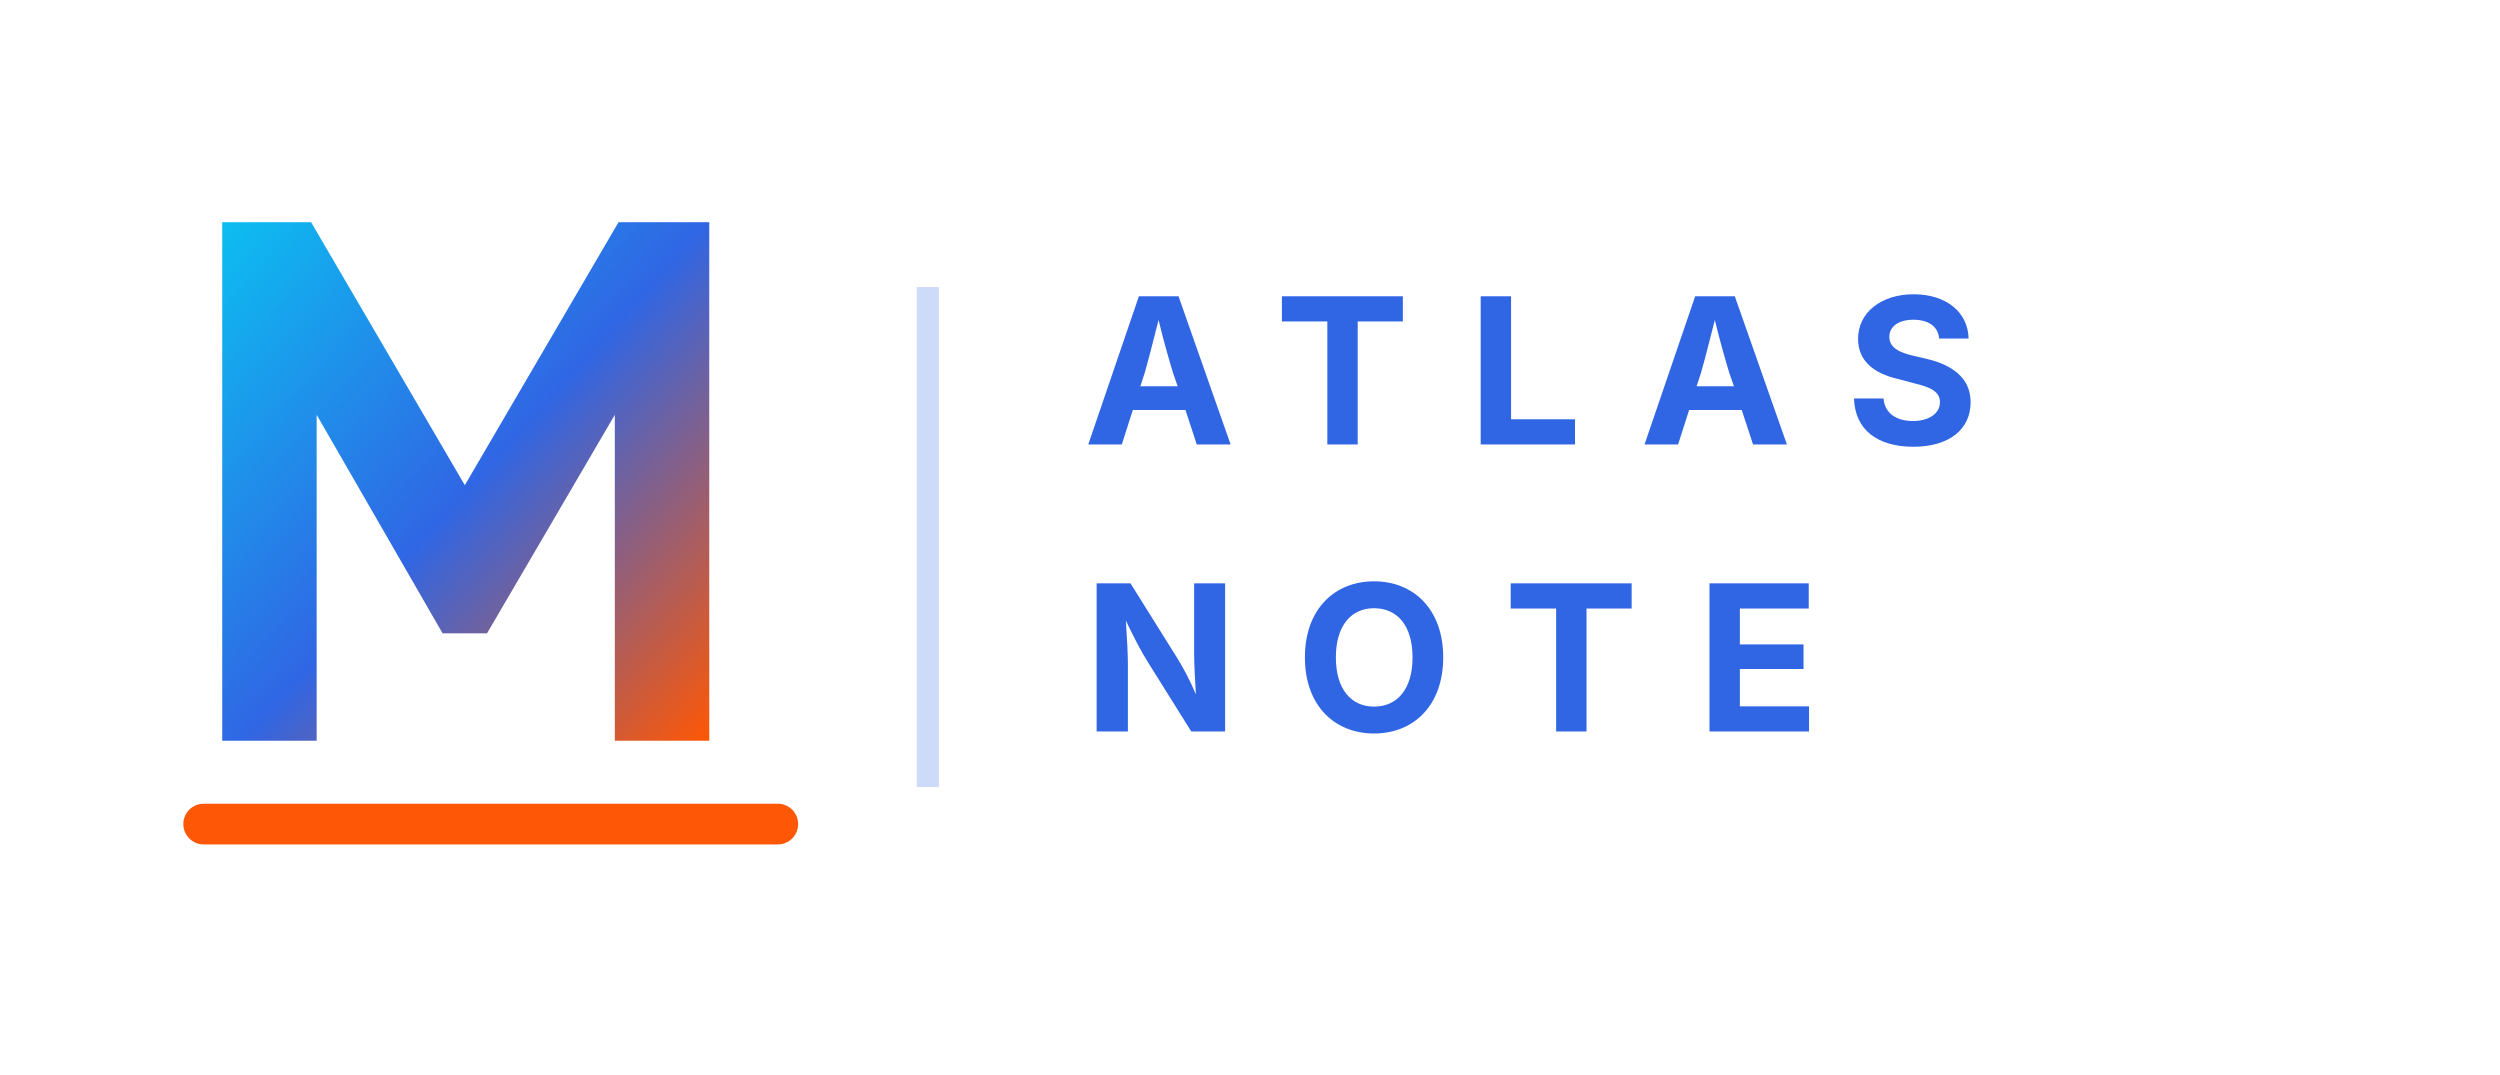
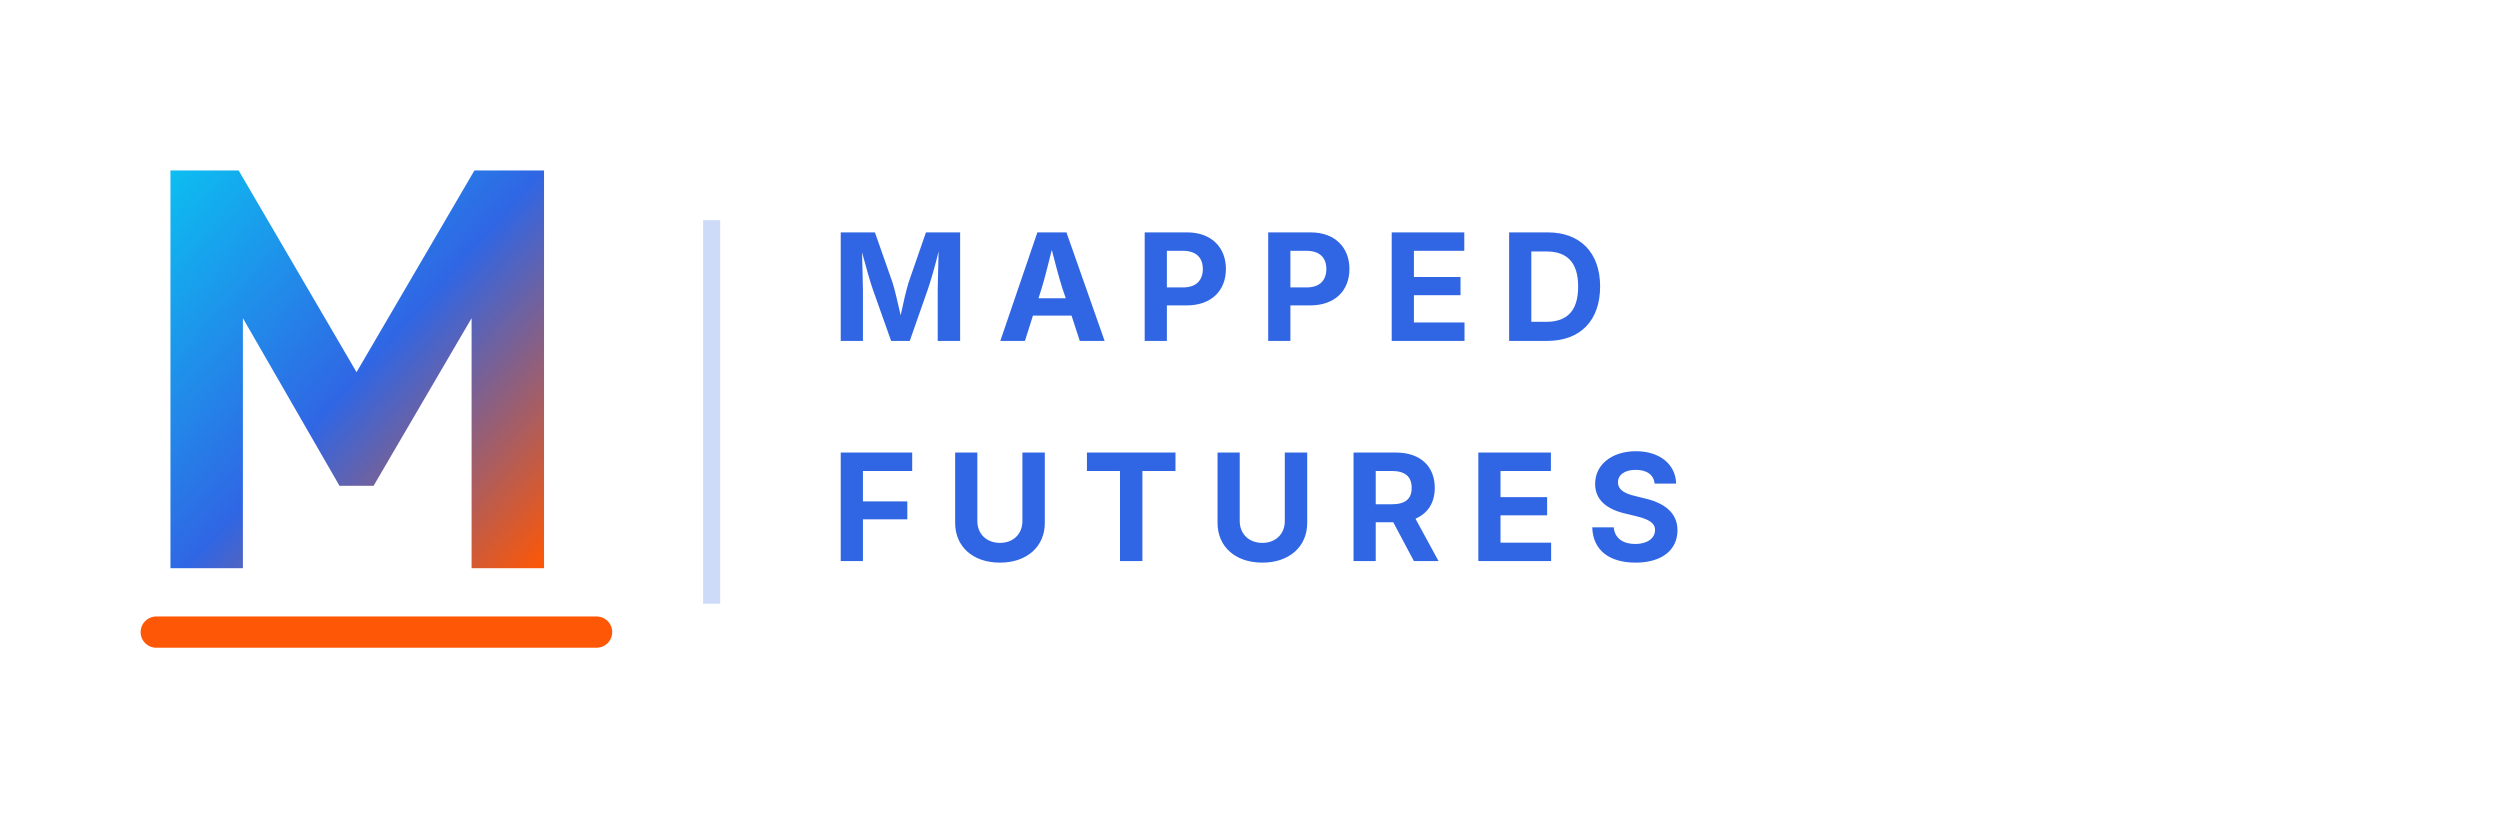
- <svg xmlns="http://www.w3.org/2000/svg" width="135" height="58" viewBox="0 0 135 58" fill="none">
+ <svg xmlns="http://www.w3.org/2000/svg" width="176" height="58" viewBox="0 0 176 58" fill="none">
  <defs>
    <linearGradient id="mica-logo-gradient" x1="11" y1="12" x2="40" y2="38" gradientUnits="userSpaceOnUse">
      <stop stop-color="#0BC1F1" />
      <stop offset="0.52" stop-color="#3066E4" />
      <stop offset="1" stop-color="#FE5705" />
    </linearGradient>
  </defs>
  <path d="M12 40V12h4.8l8.3 14.2L33.4 12h4.9v28h-5.1V22.4l-6.9 11.8h-2.4l-6.8-11.8V40H12Z" fill="url(#mica-logo-gradient)" />
  <path d="M11 44.5h31" stroke="#FE5705" stroke-width="2.2" stroke-linecap="round" />
  <path d="M49.5 15.5h1.2v27h-1.2z" fill="#3066E4" fill-opacity="0.24" />
-   <text x="58.5" y="24" fill="#3066E4" font-family="Inter, Arial, sans-serif" font-size="11" font-weight="700" letter-spacing="0.28em">ATLAS</text>
-   <text x="58.5" y="39.5" fill="#3066E4" font-family="Inter, Arial, sans-serif" font-size="11" font-weight="700" letter-spacing="0.28em">NOTE</text>
+   <text x="58.5" y="24" fill="#3066E4" font-family="Inter, Arial, sans-serif" font-size="10.5" font-weight="700" letter-spacing="0.18em">MAPPED</text>
+   <text x="58.5" y="39.5" fill="#3066E4" font-family="Inter, Arial, sans-serif" font-size="10.5" font-weight="700" letter-spacing="0.18em">FUTURES</text>
</svg>
